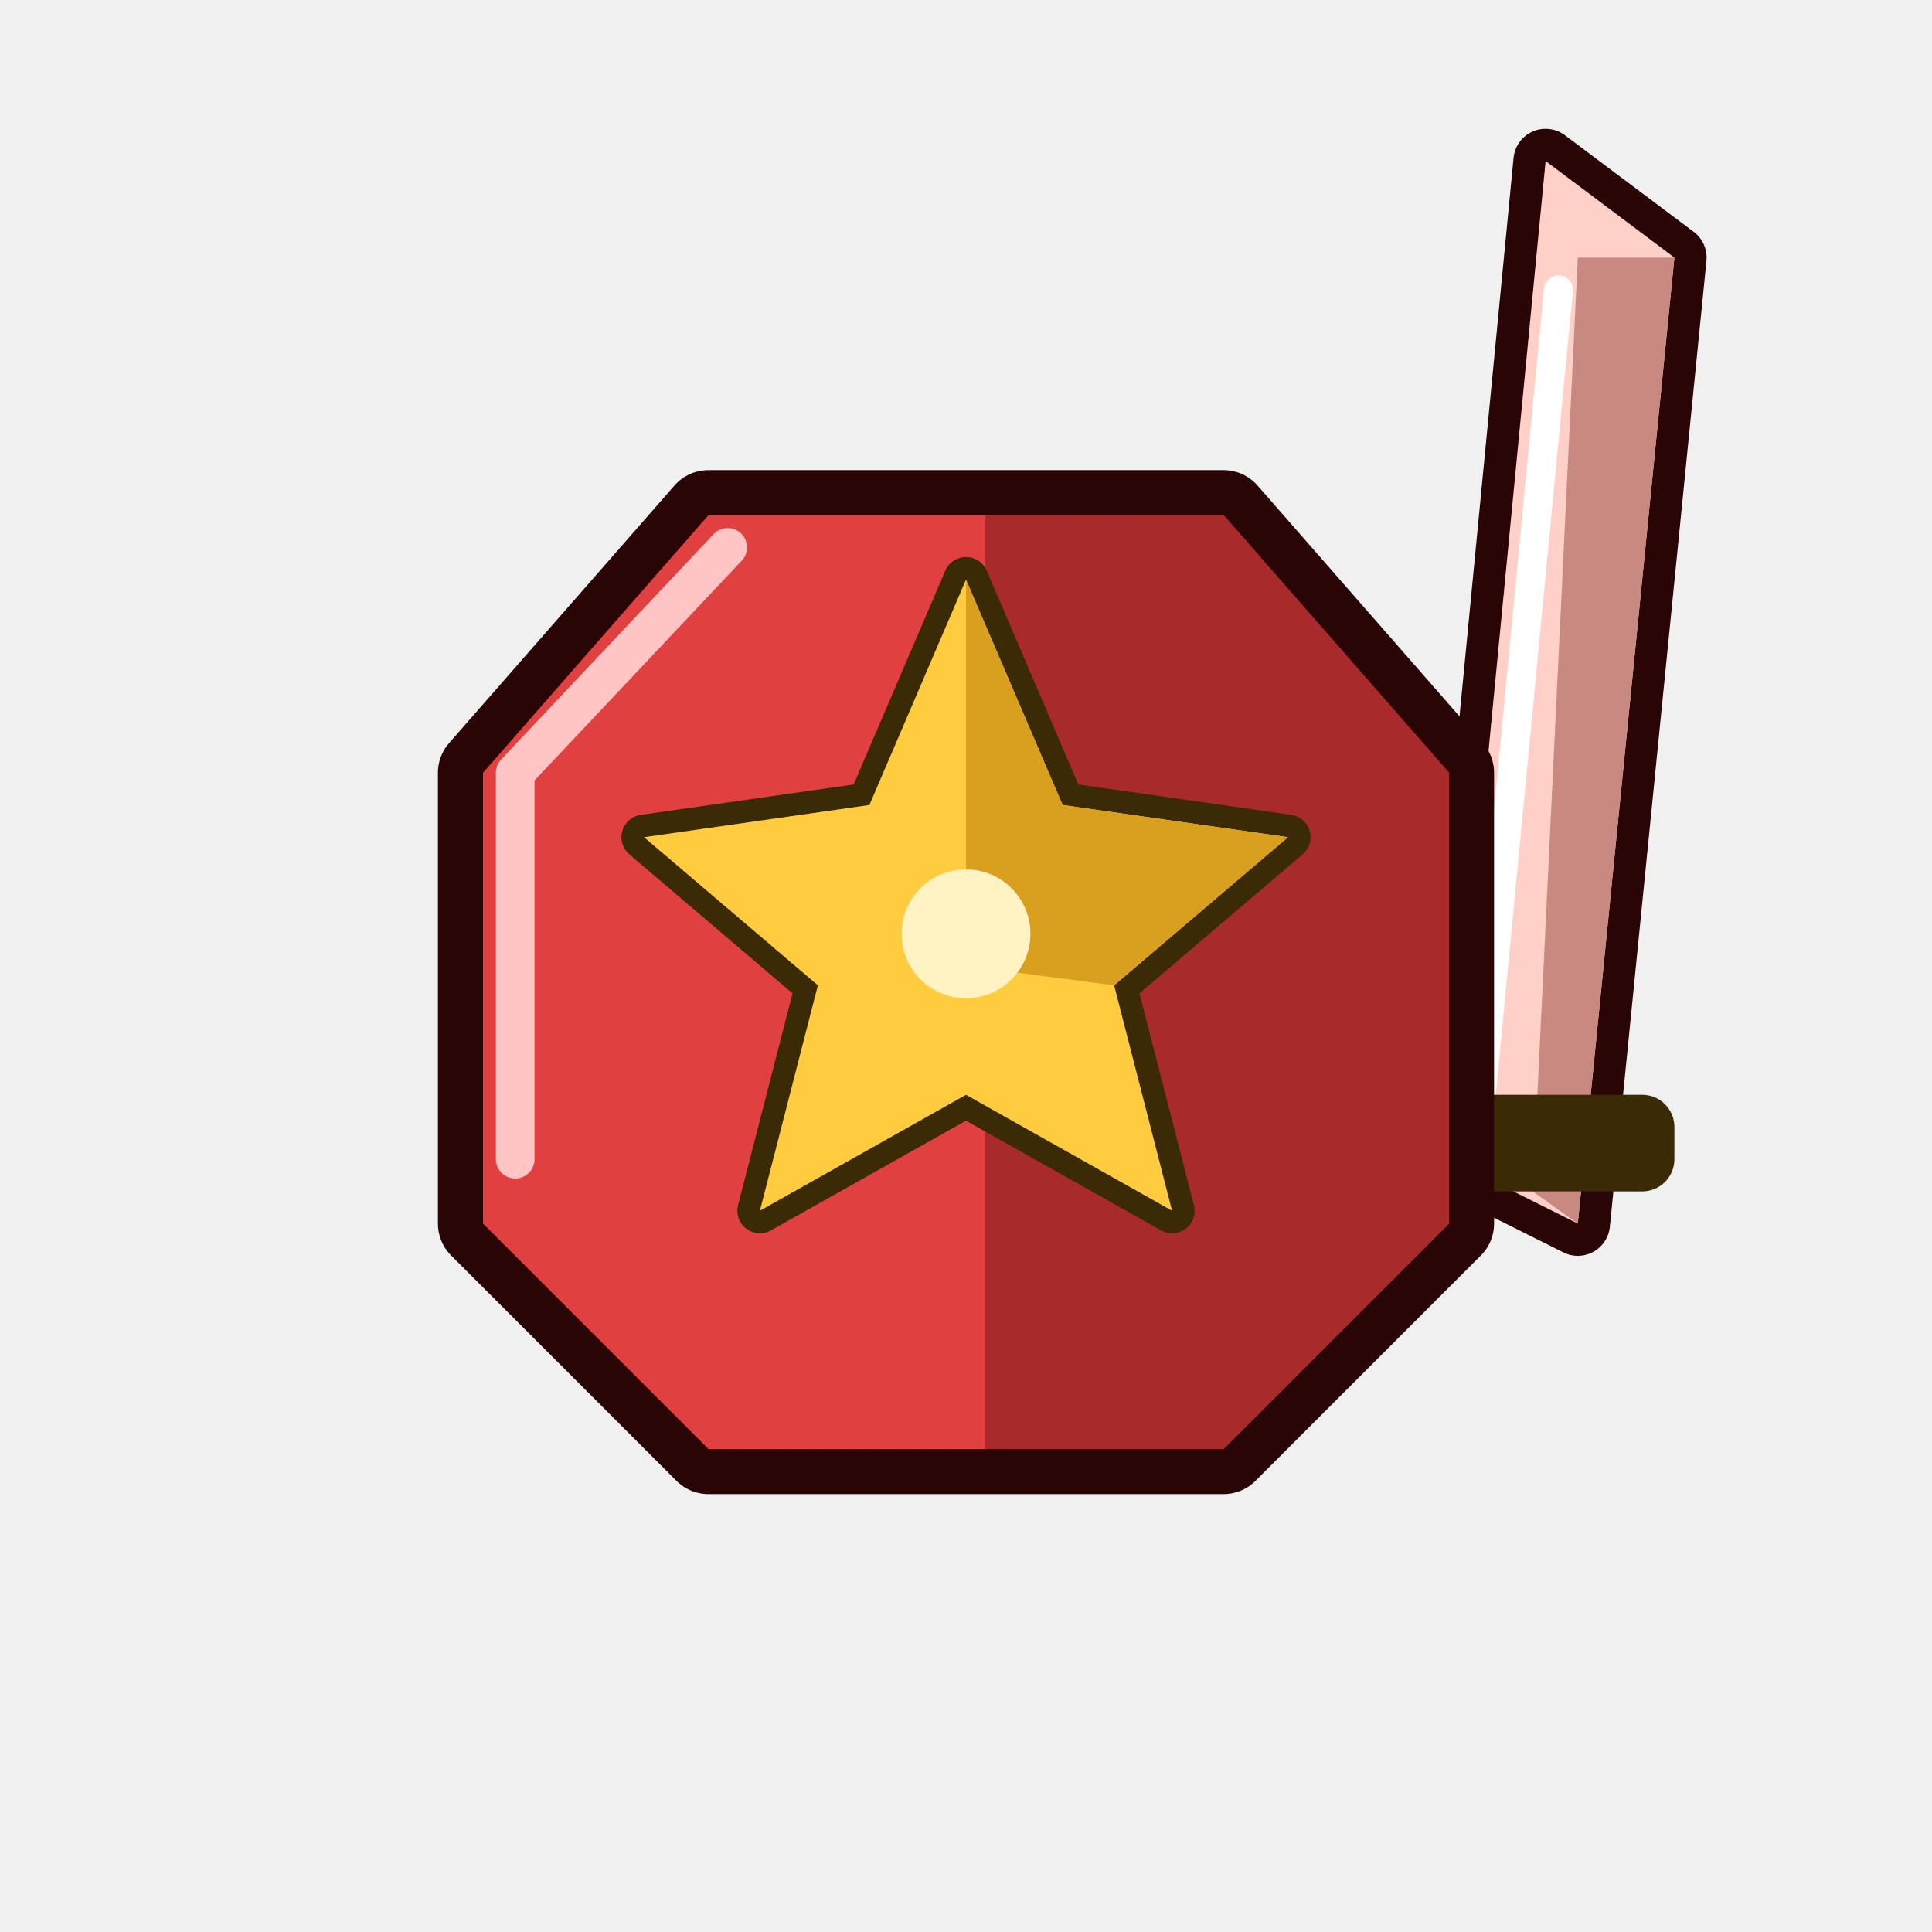
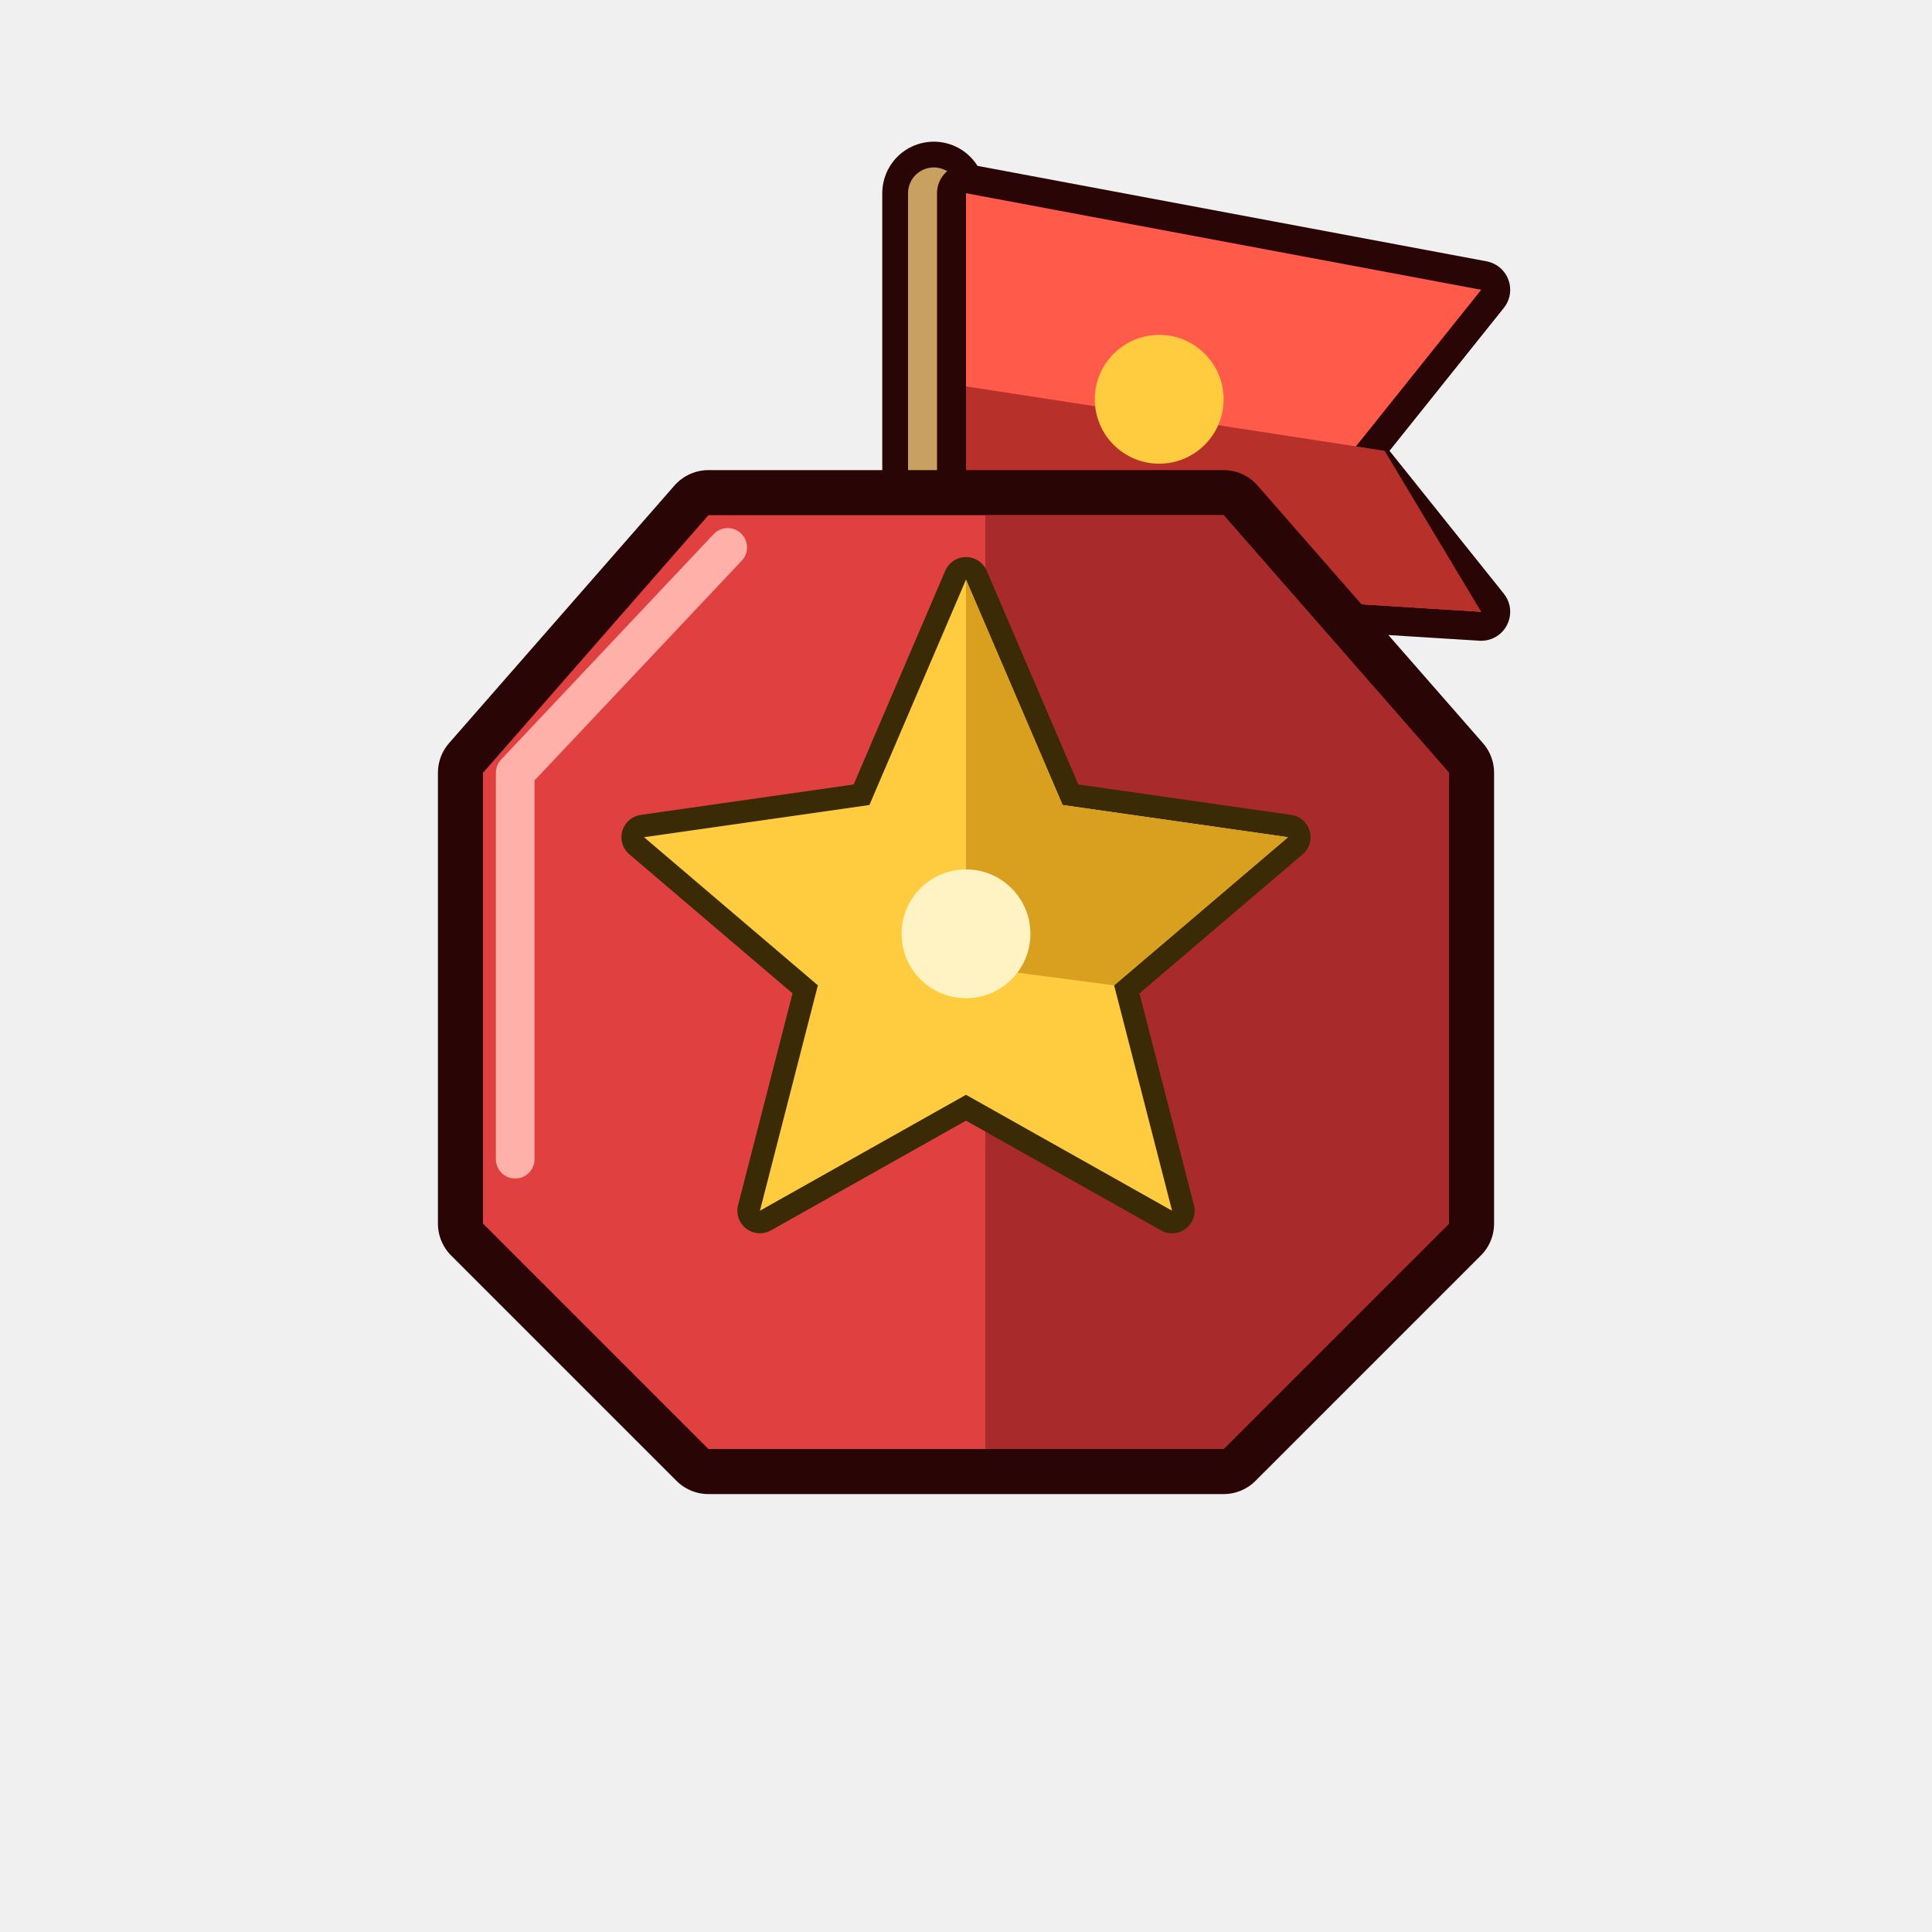
<svg xmlns="http://www.w3.org/2000/svg" viewBox="-30 -30 60 60">
  <g stroke-linejoin="round" stroke-linecap="round">
-     <g id="blade">
-       <path d="M15,6 L18,-25 L22,-22 L19,8 Z" fill="#2a0505" stroke="#2a0505" stroke-width="2" />
-       <path d="M15,6 L18,-25 L22,-22 L19,8 Z" fill="#ffd0c8" />
-       <path d="M19,-22 L22,-22 L19,8 L17.6,7 Z" fill="#c88a80" />
-       <path d="M18.4,-21 L16,4" stroke="#ffffff" stroke-width="0.9" />
-       <rect x="12" y="4" width="10" height="3" rx="1" fill="#3a2a05" />
+     <g id="banner">
+       <path d="M-1,14 L-1,-24" stroke="#2a0505" stroke-width="3.2" />
+       <path d="M-1,14 L-1,-24" stroke="#c8a060" stroke-width="1.6" />
+       <path d="M0,-24 L16,-21 L12,-16 L16,-11 L0,-12 Z" fill="#2a0505" stroke="#2a0505" stroke-width="1.8" />
+       <path d="M0,-24 L16,-21 L12,-16 L16,-11 L0,-12 Z" fill="#ff5a4a" />
+       <path d="M0,-18 L13,-16 L16,-11 L0,-12 Z" fill="#b8302a" />
+       <circle cx="6" cy="-17.6" r="2" fill="#ffcc40" />
    </g>
    <path d="M-8,-14 L8,-14 L15,-6 L15,8 L8,15 L-8,15 L-15,8 L-15,-6 Z" fill="#2a0505" stroke="#2a0505" stroke-width="2.8" />
    <path d="M-8,-14 L8,-14 L15,-6 L15,8 L8,15 L-8,15 L-15,8 L-15,-6 Z" fill="#e04040" />
    <path d="M0.6,-14 L8,-14 L15,-6 L15,8 L8,15 L0.6,15 Z" fill="#a82a2a" />
-     <path d="M-7.4,-13 L-14,-6 L-14,6" stroke="#ffc4c4" stroke-width="1.2" fill="none" />
+     <path d="M-7.4,-13 L-14,-6 L-14,6" stroke="#ffb0a8" stroke-width="1.2" fill="none" />
    <path d="M0,-12 L3,-5 L10,-4 L4.6,0.6 L6.4,7.6 L0,4 L-6.4,7.6 L-4.6,0.6 L-10,-4 L-3,-5 Z" fill="#3a2a05" stroke="#3a2a05" stroke-width="1.4" />
    <path d="M0,-12 L3,-5 L10,-4 L4.6,0.6 L6.4,7.6 L0,4 L-6.4,7.6 L-4.6,0.6 L-10,-4 L-3,-5 Z" fill="#ffcc40" />
    <path d="M0,-12 L3,-5 L10,-4 L4.6,0.6 L0,0 Z" fill="#d9a020" />
    <circle cx="0" cy="-1" r="2" fill="#fff3c4" />
  </g>
</svg>
